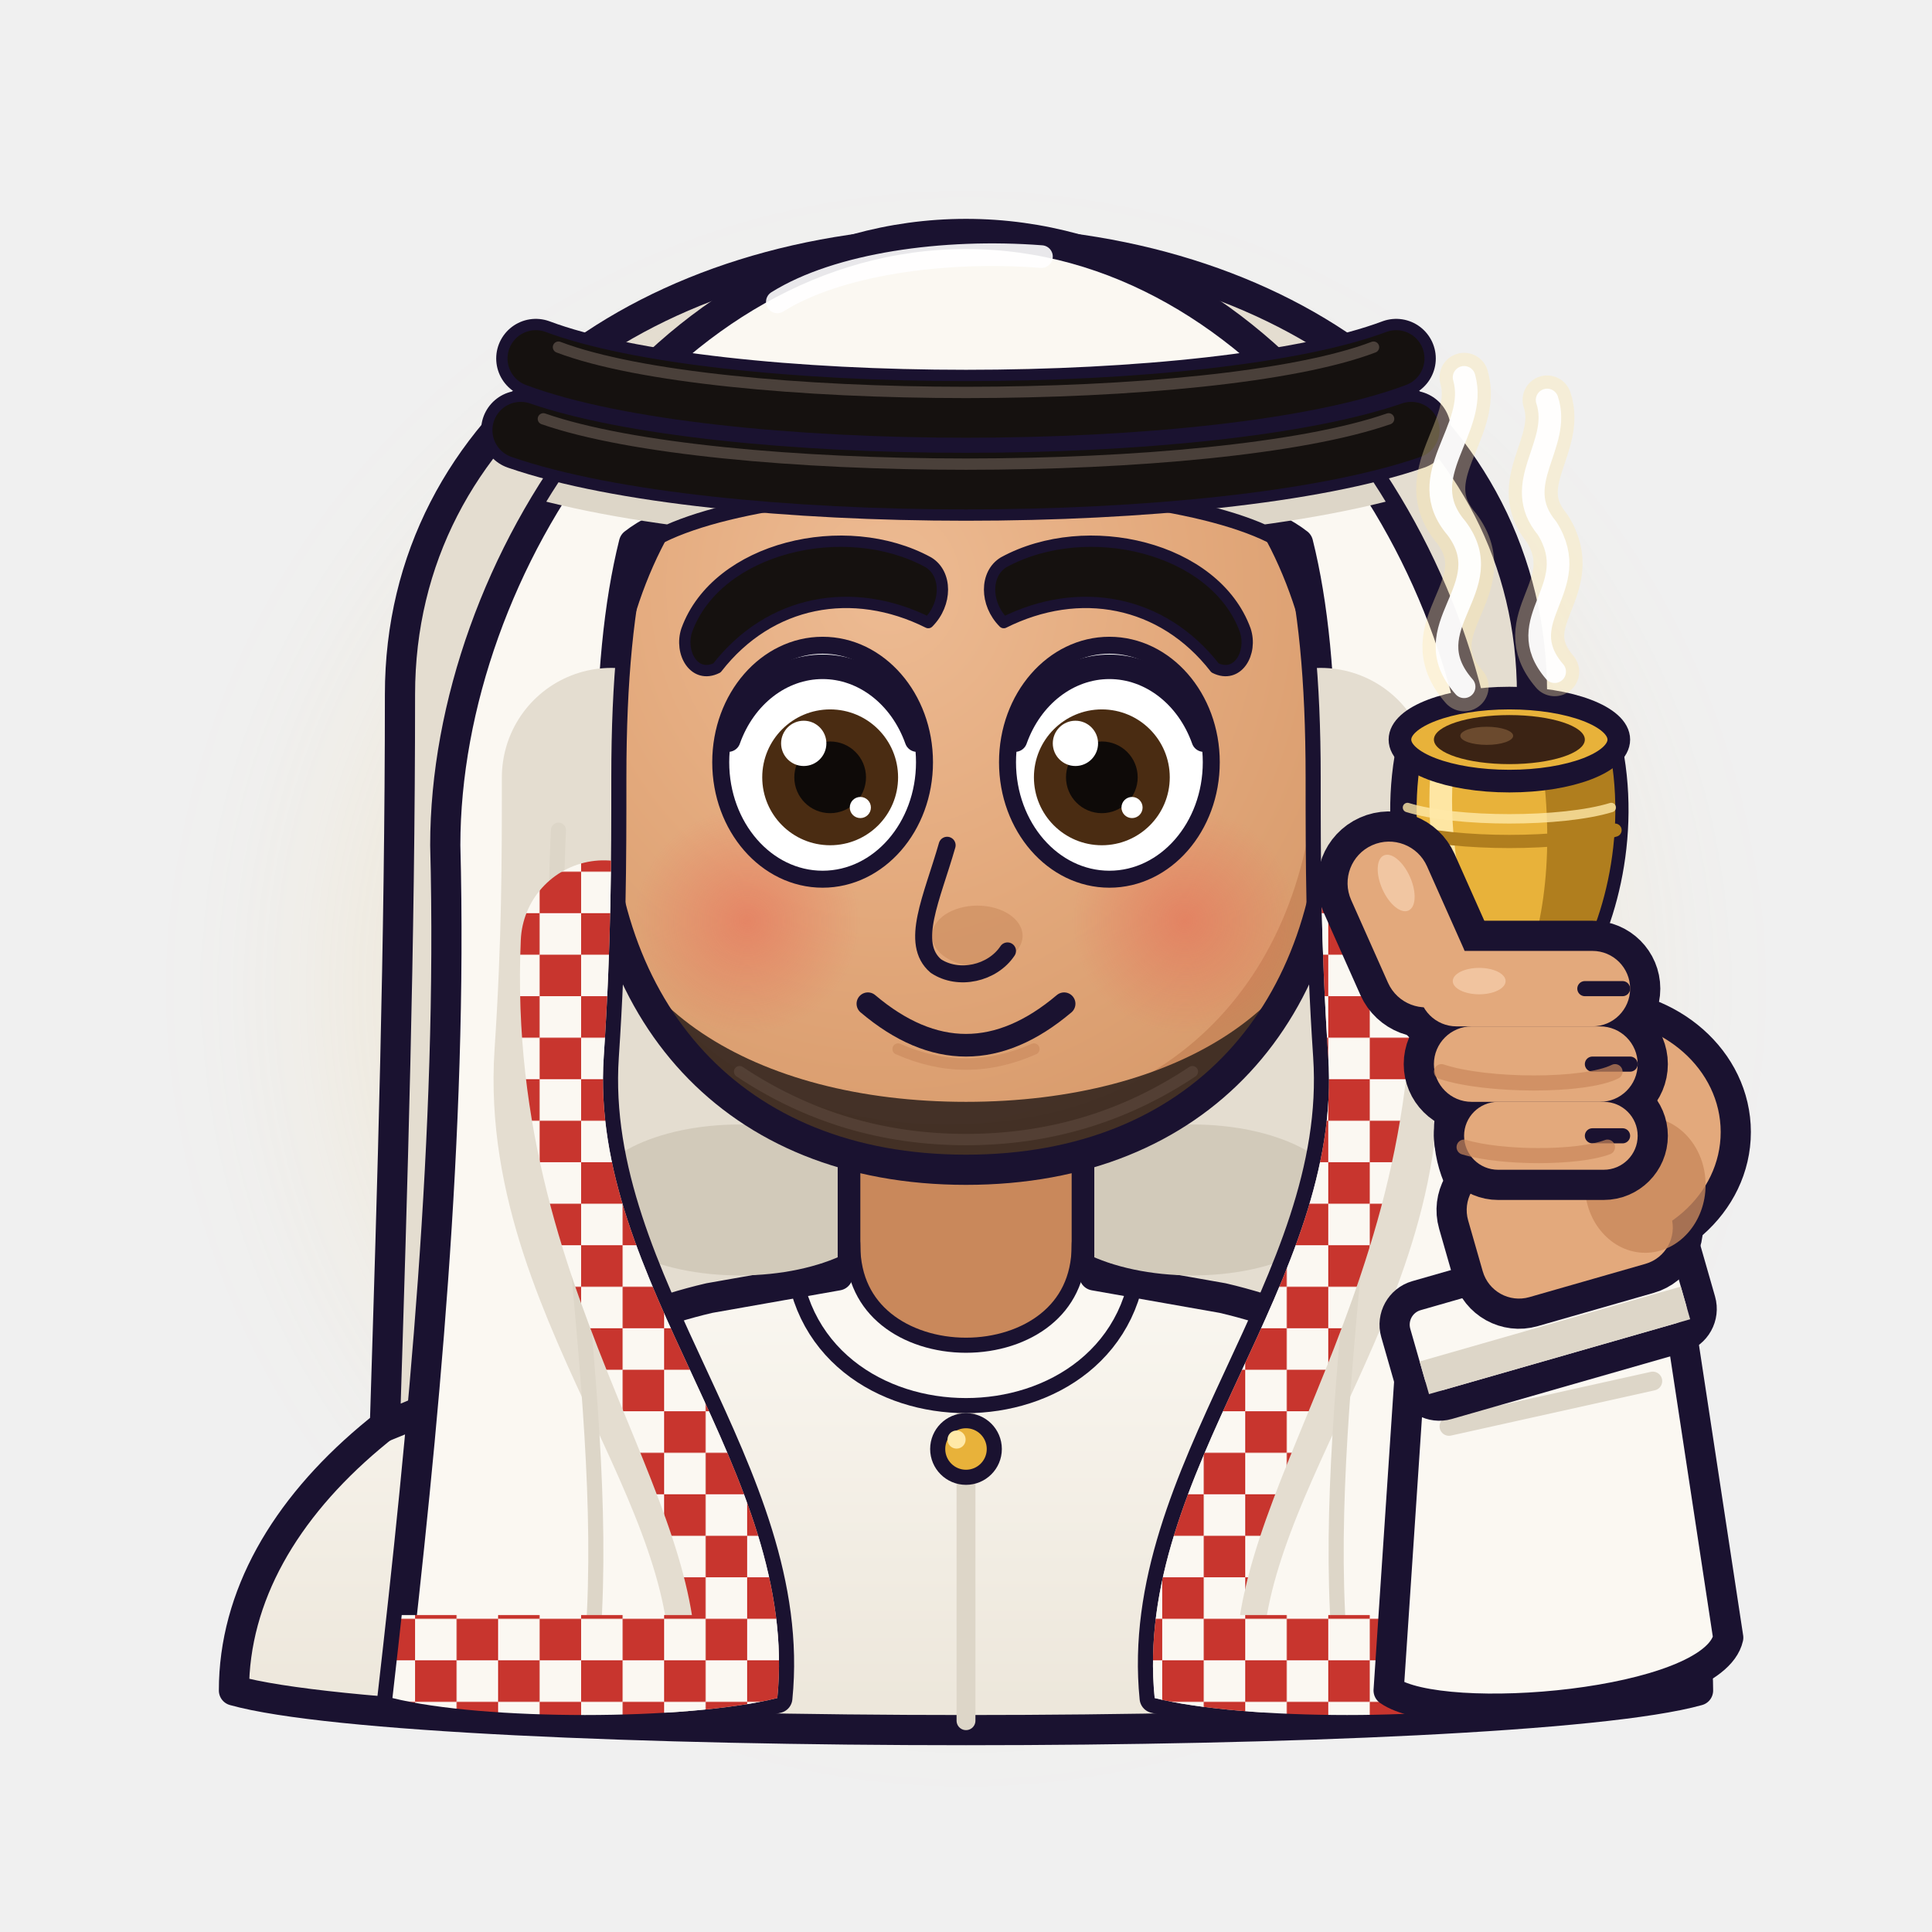
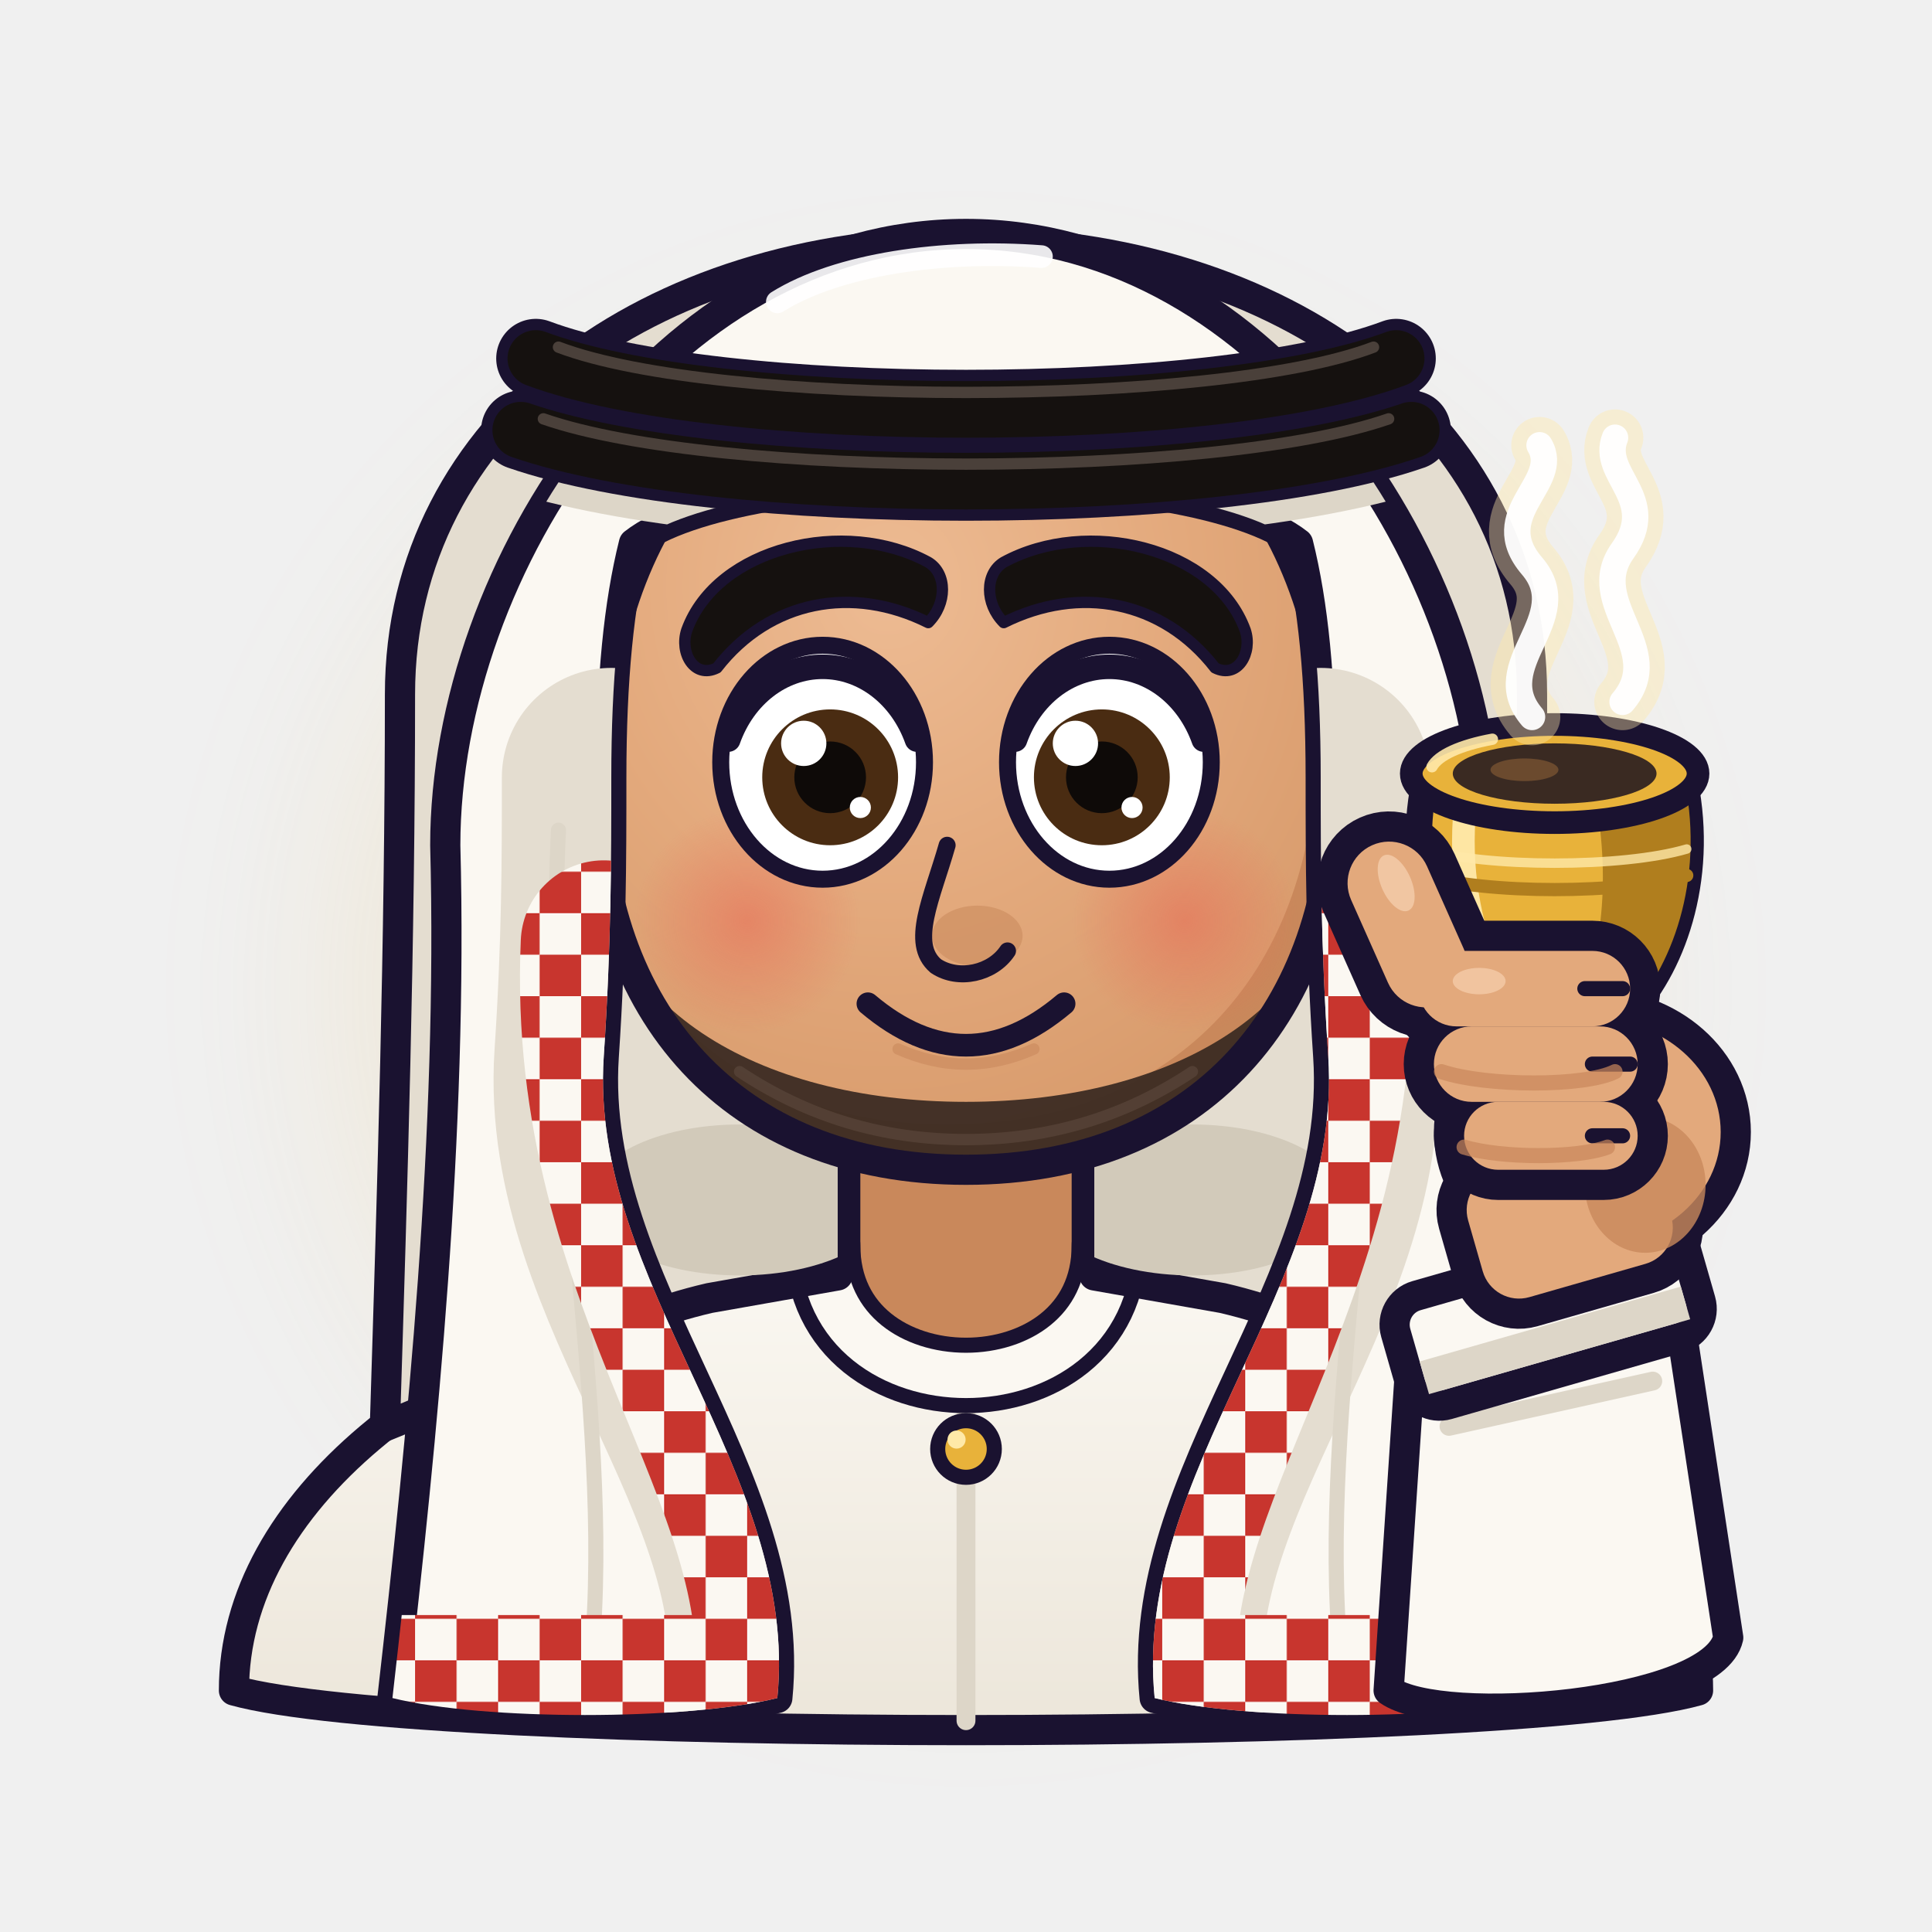
<svg xmlns="http://www.w3.org/2000/svg" viewBox="0 0 512 512" width="512" height="512" fill-rule="evenodd" stroke-linejoin="round" stroke-linecap="round">
  <defs>
    <radialGradient id="glowG" cx="50%" cy="50%" r="50%">
      <stop offset="0" stop-color="#FFE9A8" />
      <stop offset=".55" stop-color="#E8B23A" />
      <stop offset="1" stop-color="#E8B23A" stop-opacity="0" />
    </radialGradient>
    <filter id="soft" x="-20%" y="-20%" width="140%" height="140%">
      <feGaussianBlur stdDeviation="14" />
    </filter>
    <radialGradient id="skinG" cx="42%" cy="34%" r="72%">
      <stop offset="0" stop-color="#EDBB93" />
      <stop offset=".55" stop-color="#E3A97C" />
      <stop offset="1" stop-color="#D89B6C" />
    </radialGradient>
    <radialGradient id="blushG">
      <stop offset="0" stop-color="#E86A55" stop-opacity=".55" />
      <stop offset="1" stop-color="#E86A55" stop-opacity="0" />
    </radialGradient>
    <linearGradient id="clothG" x1="0" y1="0" x2="0" y2="1">
      <stop offset="0" stop-color="#FBF8F2" />
      <stop offset="1" stop-color="#ECE6DA" />
    </linearGradient>
    <pattern id="chk" width="22" height="22" patternUnits="userSpaceOnUse">
      <rect width="22" height="22" fill="#FBF8F2" />
      <rect width="11" height="11" fill="#C8352E" />
      <rect x="11" y="11" width="11" height="11" fill="#C8352E" />
    </pattern>
    <path id="faceP" d="M256 94C322 94 354 144 354 208C354 268 318 310 256 310C194 310 158 268 158 208C158 144 190 94 256 94Z" />
    <clipPath id="clipFace">
      <use href="#faceP" />
    </clipPath>
    <path id="ghbP" d="M256 64C340 64 406 112 406 184C406 250 408 314 410 378C380 366 350 350 324 344L290 338V280H222V338L188 344C162 350 132 366 102 378C104 314 106 250 106 184C106 112 172 64 256 64Z" />
    <clipPath id="clipGhb">
      <use href="#ghbP" />
    </clipPath>
    <path id="ghfP" d="M104 450C112 380 120 300 118 224C118 150 176 62 256 62C336 62 394 150 394 224C392 300 400 380 408 450C384 456 330 456 306 450C300 390 356 340 352 280C350 250 350 228 350 206C350 180 348 160 344 144C316 122 196 122 168 144C164 160 162 180 162 206C162 228 162 250 160 280C156 340 212 390 206 450C182 456 128 456 104 450Z" />
    <clipPath id="clipGhf">
      <use href="#ghfP" />
    </clipPath>
    <path id="mouthP" d="M226 262Q256 294 286 262Q256 272 226 262Z" />
    <clipPath id="clipMouth">
      <use href="#mouthP" />
    </clipPath>
  </defs>
  <g id="glow">
    <ellipse cx="256" cy="262" rx="200" ry="196" fill="url(#glowG)" opacity=".18" filter="url(#soft)" />
  </g>
  <g id="body">
    <path d="M224 262H288V372H224Z" fill="#C9885B" stroke="#1A1230" stroke-width="8" />
    <path d="M62 448C62 398 116 356 188 338L222 332C222 368 290 368 290 332L324 338C396 356 450 398 450 448C400 462 112 462 62 448Z" fill="url(#clothG)" stroke="#1A1230" stroke-width="8" />
    <path d="M256 372V456" stroke="#DDD6C8" stroke-width="5" />
    <path d="M218 330C218 376 294 376 294 330" fill="none" stroke="#1A1230" stroke-width="20" />
    <path d="M218 330C218 376 294 376 294 330" fill="none" stroke="#FBF8F2" stroke-width="12" />
    <circle cx="256" cy="384" r="7.5" fill="#E8B23A" stroke="#1A1230" stroke-width="4" />
    <circle cx="253.5" cy="381.5" r="2.4" fill="#FFE9A8" />
  </g>
  <g id="ghutra-back">
    <use href="#ghbP" fill="#E4DDD0" stroke="#1A1230" stroke-width="8" />
    <g clip-path="url(#clipGhb)">
      <ellipse cx="196" cy="318" rx="40" ry="20" fill="#D2CABA" />
      <ellipse cx="316" cy="318" rx="40" ry="20" fill="#D2CABA" />
    </g>
  </g>
  <g id="head">
    <ellipse cx="156" cy="226" rx="16" ry="22" fill="#E3A97C" stroke="#1A1230" stroke-width="7" />
    <ellipse cx="356" cy="226" rx="16" ry="22" fill="#E3A97C" stroke="#1A1230" stroke-width="7" />
    <g clip-path="url(#clipFace)">
      <rect x="140" y="80" width="240" height="250" fill="#C9885B" />
      <use href="#faceP" fill="url(#skinG)" transform="translate(-5 -12)" />
      <path d="M158 196C158 264 196 318 256 318C316 318 354 264 354 196L354 224C354 266 312 292 256 292C200 292 158 266 158 224Z" fill="#3A2A22" opacity=".94" />
      <path d="M196 284C214 296 234 302 256 302C278 302 298 296 316 284" fill="none" stroke="#5A463A" stroke-width="3" opacity=".7" />
      <circle cx="198" cy="244" r="30" fill="url(#blushG)" />
      <circle cx="314" cy="244" r="30" fill="url(#blushG)" />
    </g>
    <use href="#faceP" fill="none" stroke="#1A1230" stroke-width="8" />
    <ellipse cx="259" cy="248" rx="12" ry="8" fill="#C9885B" opacity=".55" />
    <path d="M251 224C247 238 241 250 248 256C254 260 263 258 267 252" fill="none" stroke="#1A1230" stroke-width="4.5" />
  </g>
  <g id="eyes">
    <ellipse cx="218" cy="202" rx="27" ry="31" fill="#FFFFFF" stroke="#1A1230" stroke-width="4.5" />
    <ellipse cx="294" cy="202" rx="27" ry="31" fill="#FFFFFF" stroke="#1A1230" stroke-width="4.5" />
    <circle cx="220" cy="206" r="18" fill="#4A2C12" />
    <circle cx="292" cy="206" r="18" fill="#4A2C12" />
    <circle cx="220" cy="206" r="9.5" fill="#0E0A08" />
    <circle cx="292" cy="206" r="9.5" fill="#0E0A08" />
    <circle cx="213" cy="197" r="6" fill="#FFFFFF" />
    <circle cx="285" cy="197" r="6" fill="#FFFFFF" />
    <circle cx="228" cy="214" r="2.8" fill="#FFFFFF" />
    <circle cx="300" cy="214" r="2.8" fill="#FFFFFF" />
    <path d="M193 196A27 31 0 0 1 243 196" fill="none" stroke="#1A1230" stroke-width="6.5" />
    <path d="M269 196A27 31 0 0 1 319 196" fill="none" stroke="#1A1230" stroke-width="6.5" />
  </g>
  <g id="brows">
    <path d="M182 172C190 150 224 142 246 154C251 157 251 165 246 170C226 160 204 164 190 182C184 185 180 178 182 172Z" transform="translate(0 -5)" fill="#15110F" stroke="#1A1230" stroke-width="3" />
    <path d="M330 172C322 150 288 142 266 154C261 157 261 165 266 170C286 160 308 164 322 182C328 185 332 178 330 172Z" transform="translate(0 -5)" fill="#15110F" stroke="#1A1230" stroke-width="3" />
  </g>
  <g id="mouth">
    <path d="M230 266Q256 288 282 266" fill="none" stroke="#1A1230" stroke-width="6" />
    <path d="M238 278Q256 286 274 278" fill="none" stroke="#C9885B" stroke-width="3" opacity=".6" />
  </g>
  <g id="ghutra-front">
    <use href="#ghfP" fill="#FBF8F2" stroke="#1A1230" stroke-width="8" />
    <g clip-path="url(#clipGhf)">
      <path d="M162 206C162 228 162 250 160 280C156 340 212 390 206 450" fill="none" stroke="#E4DDD0" stroke-width="58" />
      <path d="M350 206C350 228 350 250 352 280C356 340 300 390 306 450" fill="none" stroke="#E4DDD0" stroke-width="58" />
      <path d="M148 220C144 300 164 380 156 446" fill="none" stroke="#DDD6C8" stroke-width="4" />
      <path d="M364 220C368 300 348 380 356 446" fill="none" stroke="#DDD6C8" stroke-width="4" />
      <path d="M160 250C156 340 212 390 206 450L104 450" fill="none" stroke="url(#chk)" stroke-width="44" />
      <path d="M352 250C356 340 300 390 306 450L408 450" fill="none" stroke="url(#chk)" stroke-width="44" />
      <path d="M132 124C190 144 322 144 380 124" fill="none" stroke="#DDD6C8" stroke-width="10" />
    </g>
    <path d="M206 80C222 70 250 66 276 68" fill="none" stroke="#FFFFFF" stroke-width="6" opacity=".9" />
  </g>
  <g id="agal">
    <path d="M138 114C190 132 322 132 374 114" fill="none" stroke="#1A1230" stroke-width="21" />
    <path d="M138 114C190 132 322 132 374 114" fill="none" stroke="#15110F" stroke-width="15" />
    <path d="M144 111C190 127 322 127 368 111" fill="none" stroke="#4A403A" stroke-width="3" />
    <path d="M142 95C190 113 322 113 370 95" fill="none" stroke="#1A1230" stroke-width="21" />
    <path d="M142 95C190 113 322 113 370 95" fill="none" stroke="#15110F" stroke-width="15" />
    <path d="M148 92C190 108 322 108 364 92" fill="none" stroke="#4A403A" stroke-width="3" />
  </g>
  <g id="props">
    <path d="M374 358L444 342L458 434C454 452 382 458 368 448Z" fill="#FBF8F2" stroke="#1A1230" stroke-width="8" />
    <path d="M384 378L438 366" fill="none" stroke="#DDD6C8" stroke-width="5" />
    <g transform="translate(410 348) rotate(-16)">
      <rect x="-40" y="-14" width="80" height="30" rx="8" fill="#FBF8F2" stroke="#1A1230" stroke-width="8" />
      <rect x="-36" y="3" width="72" height="9" fill="#DDD6C8" />
    </g>
    <g fill="#1A1230" stroke="#1A1230" stroke-width="16">
      <ellipse cx="422" cy="300" rx="34" ry="30" />
      <rect x="390" y="306" width="52" height="34" rx="10" transform="rotate(-16 416 323)" />
    </g>
    <g fill="#E3A97C">
      <ellipse cx="422" cy="300" rx="34" ry="30" />
      <rect x="390" y="306" width="52" height="34" rx="10" transform="rotate(-16 416 323)" />
    </g>
    <ellipse cx="436" cy="314" rx="16" ry="18" fill="#C9885B" opacity=".8" />
-     <g transform="translate(400 226)">
-       <path d="M-26 -30C-32 -4 -24 22 -15 34L15 34C24 22 32 -4 26 -30Z" fill="#E8B23A" stroke="#1A1230" stroke-width="7" />
-       <path d="M8 -28C12 -4 10 18 3 34L15 34C24 22 32 -4 26 -30Z" fill="#B07E1E" />
-       <path d="M-18 -20C-19 -4 -16 12 -11 26" fill="none" stroke="#FFE9A8" stroke-width="6" opacity=".95" />
-       <path d="M-28 -6C-14 -2 14 -2 28 -6" fill="none" stroke="#B07E1E" stroke-width="3.5" />
-       <path d="M-27 -12C-14 -8 14 -8 27 -12" fill="none" stroke="#FFE9A8" stroke-width="2.5" opacity=".8" />
-       <ellipse cx="0" cy="-30" rx="29" ry="11" fill="#E8B23A" stroke="#1A1230" stroke-width="6" />
-       <ellipse cx="0" cy="-30" rx="20" ry="6.5" fill="#3B2314" />
-       <ellipse cx="-6" cy="-31" rx="7" ry="2.4" fill="#6B4A2E" />
+     <g transform="translate(412 205)">
+       <path d="M-34 0C-40 26 -32 50 -20 63L20 63C32 50 40 26 34 0Z" fill="#E8B23A" stroke="#1A1230" stroke-width="7" />
+       <path d="M10 2C15 26 13 46 6 63L20 63C32 50 40 26 34 0Z" fill="#B07E1E" />
+       <path d="M-24 12C-25 28 -22 42 -16 56" fill="none" stroke="#FFE9A8" stroke-width="6" opacity=".95" />
+       <path d="M-35 27C-18 32 18 32 35 27" fill="none" stroke="#B07E1E" stroke-width="3.5" />
+       <path d="M-35 20C-18 25 18 25 35 20" fill="none" stroke="#FFE9A8" stroke-width="2.5" opacity=".8" />
+       <ellipse cx="0" cy="0" rx="38" ry="13" fill="#E8B23A" stroke="#1A1230" stroke-width="6" />
+       <ellipse cx="0" cy="0" rx="27" ry="8" fill="#3A2A22" />
+       <ellipse cx="-8" cy="-1" rx="9" ry="3" fill="#6B4A2E" />
+       <path d="M-32.5 -1.8A33 10.5 0 0 1 -16.5 -9.1" fill="none" stroke="#FFE9A8" stroke-width="3" opacity=".9" />
    </g>
    <g fill="#1A1230" stroke="#1A1230" stroke-width="16">
      <rect x="376" y="252" width="56" height="20" rx="10" />
      <rect x="380" y="272" width="54" height="20" rx="10" />
      <rect x="388" y="292" width="46" height="18" rx="9" />
      <rect x="362" y="222" width="22" height="46" rx="11" transform="rotate(-24 373 245)" />
    </g>
    <g fill="#E3A97C">
      <rect x="376" y="252" width="56" height="20" rx="10" />
      <rect x="380" y="272" width="54" height="20" rx="10" />
      <rect x="388" y="292" width="46" height="18" rx="9" />
      <rect x="362" y="222" width="22" height="46" rx="11" transform="rotate(-24 373 245)" />
    </g>
    <path d="M430 262H420M432 282H422M430 301H422" fill="none" stroke="#1A1230" stroke-width="4" />
    <path d="M382 284C394 288 420 288 428 284M388 304C398 307 418 307 426 304" fill="none" stroke="#C9885B" stroke-width="4" opacity=".7" />
    <ellipse cx="370" cy="234" rx="4" ry="8" fill="#F3C9A6" opacity=".9" transform="rotate(-24 370 234)" />
    <ellipse cx="392" cy="260" rx="7" ry="3.5" fill="#F3C9A6" opacity=".85" />
-     <path d="M388 182C374 166 398 156 386 140C374 126 392 114 388 100M412 178C400 164 420 156 410 140C400 128 414 118 410 106" fill="none" stroke="#FFE9A8" stroke-width="13" opacity=".35" />
-     <path d="M388 182C374 166 398 156 386 140C374 126 392 114 388 100M412 178C400 164 420 156 410 140C400 128 414 118 410 106" fill="none" stroke="#FFFFFF" stroke-width="6" opacity=".95" />
+     <path d="M406 190C394 176 418 164 406 150C394 136 414 128 408 118M430 186C442 172 420 160 430 146C440 132 424 126 428 116" fill="none" stroke="#FFE9A8" stroke-width="15" opacity=".4" />
+     <path d="M406 190C394 176 418 164 406 150C394 136 414 128 408 118M430 186C442 172 420 160 430 146C440 132 424 126 428 116" fill="none" stroke="#FFFFFF" stroke-width="7" opacity=".95" />
  </g>
</svg>
